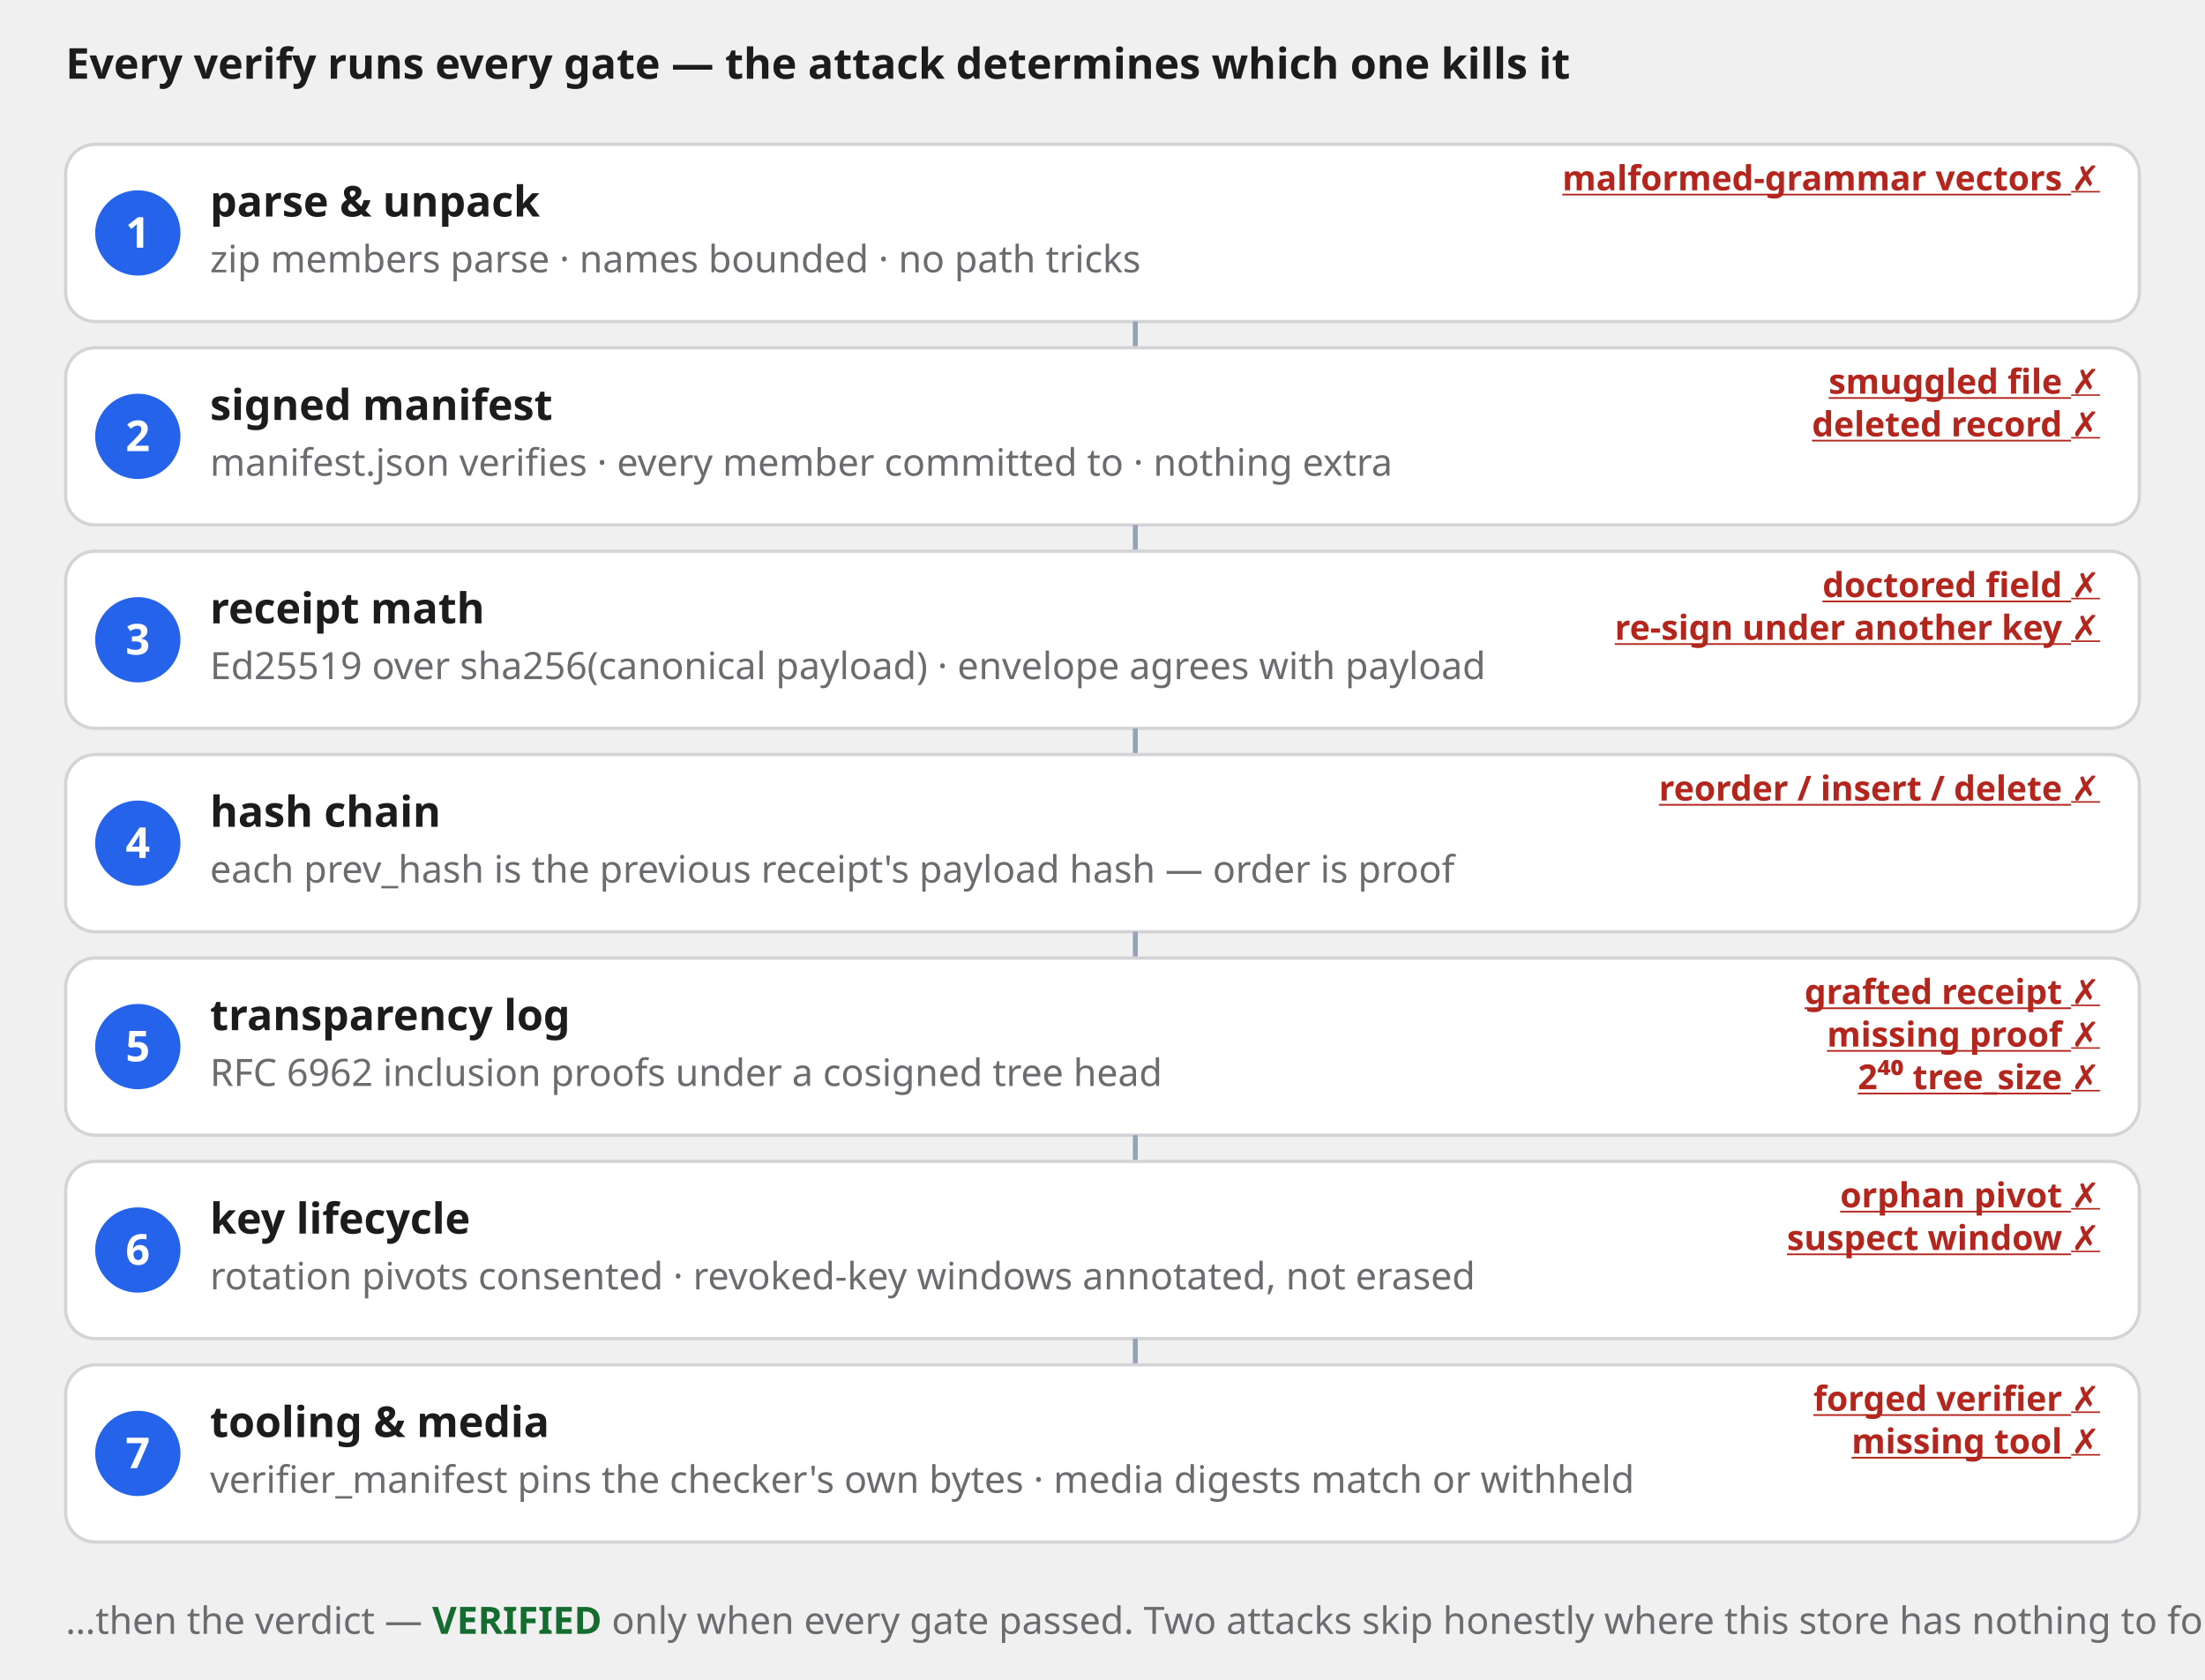
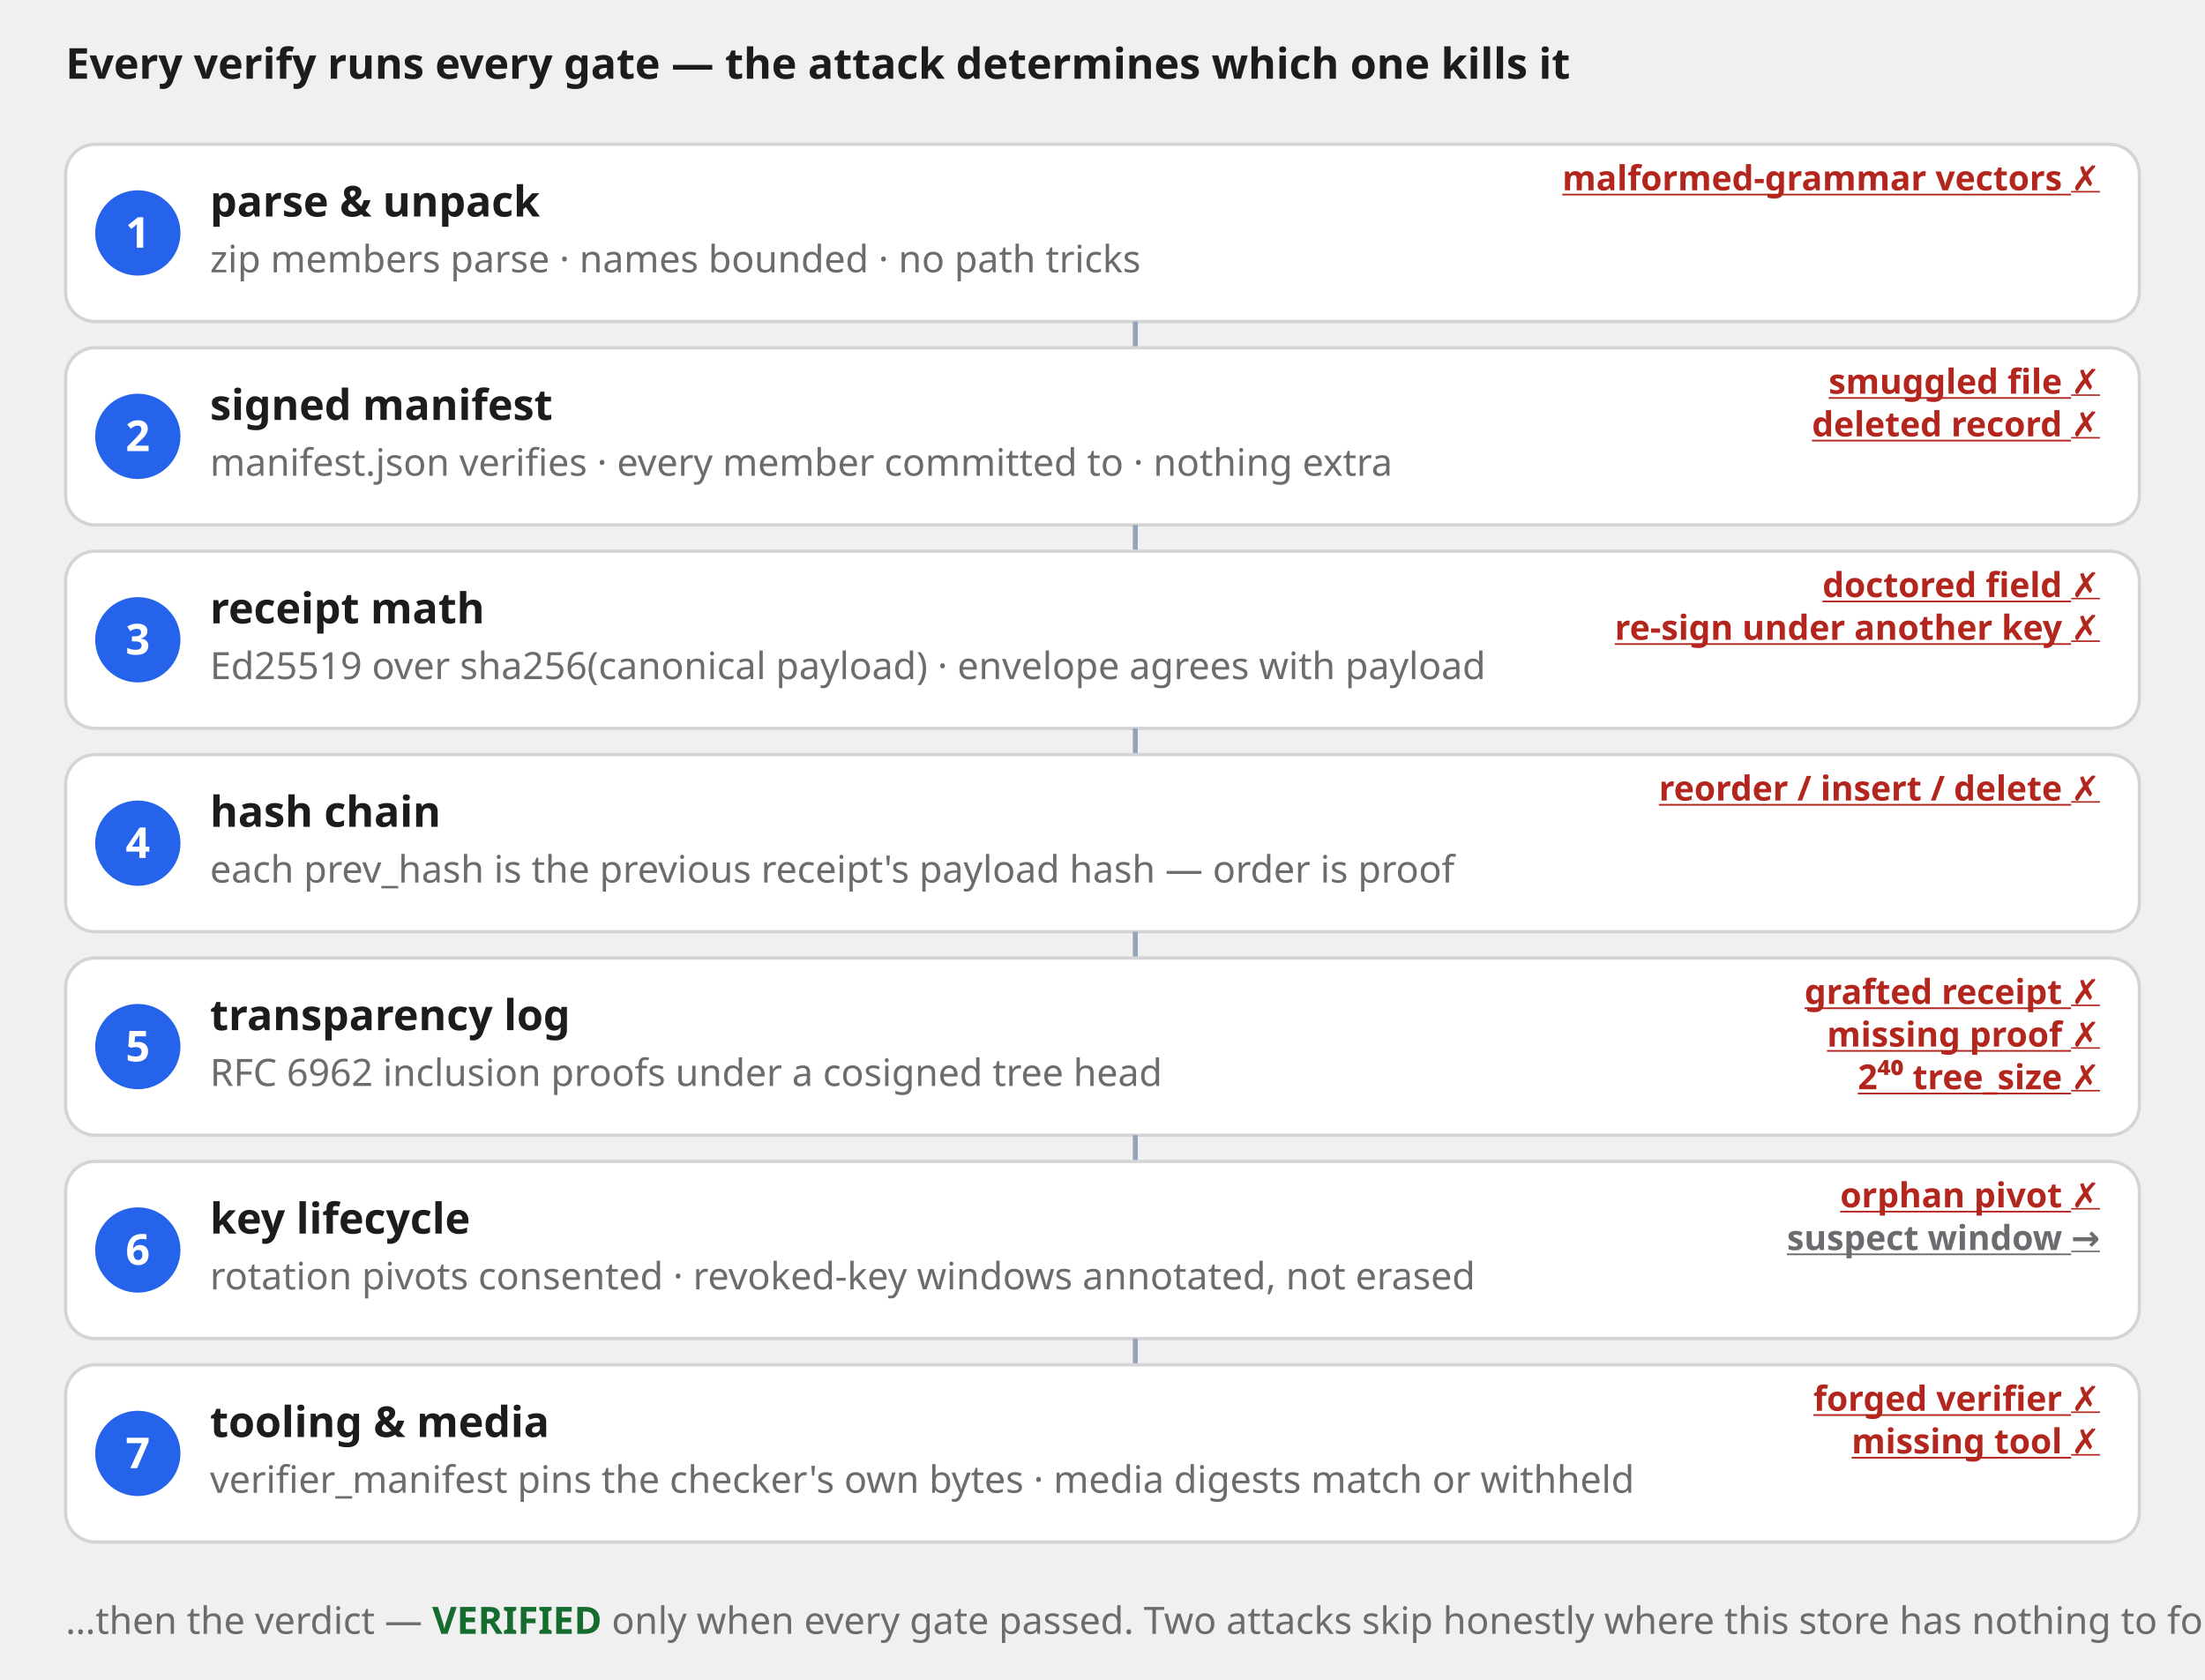
- <svg xmlns="http://www.w3.org/2000/svg" viewBox="0 0 672 512" role="img" aria-label="The seven verification gates and which attacks die at each">
+ <svg xmlns="http://www.w3.org/2000/svg" viewBox="0 0 672 512" role="group" aria-label="The seven verification gates and which attacks die at each">
  <style>text{font-family:system-ui,sans-serif}.g{font-size:13px;font-weight:700;fill:#1c1c1e}.d{font-size:11.5px;fill:#6b6b70}.a{font-size:10.5px;fill:#b3261e;font-weight:600}.n{font-size:13px;font-weight:800;fill:#fff}</style>
  <text class="g" x="20" y="24" font-size="14">Every verify runs every gate — the attack determines which one kills it</text>
  <rect x="20" y="44" width="632" height="54" rx="9" fill="#fff" stroke="#d4d4d8" />
  <circle cx="42" cy="71" r="13" fill="#2563eb" />
  <text class="n" x="42" y="75.5" text-anchor="middle">1</text>
  <text class="g" x="64" y="66">parse &amp; unpack</text>
  <text class="d" x="64" y="83">zip members parse · names bounded · no path tricks</text>
  <a href="vectors.html">
    <text class="a" x="640" y="58" text-anchor="end" text-decoration="underline">malformed-grammar vectors ✗</text>
  </a>
  <line x1="346" y1="98" x2="346" y2="106" stroke="#94a3b8" stroke-width="1.5" />
  <rect x="20" y="106" width="632" height="54" rx="9" fill="#fff" stroke="#d4d4d8" />
  <circle cx="42" cy="133" r="13" fill="#2563eb" />
  <text class="n" x="42" y="137.5" text-anchor="middle">2</text>
  <text class="g" x="64" y="128">signed manifest</text>
  <text class="d" x="64" y="145">manifest.json verifies · every member committed to · nothing extra</text>
  <a href="verify.html#sample-pack-attack-smuggled-file">
    <text class="a" x="640" y="120" text-anchor="end" text-decoration="underline">smuggled file ✗</text>
  </a>
  <a href="verify.html#sample-pack-attack-missing-record">
    <text class="a" x="640" y="133" text-anchor="end" text-decoration="underline">deleted record ✗</text>
  </a>
  <line x1="346" y1="160" x2="346" y2="168" stroke="#94a3b8" stroke-width="1.5" />
  <rect x="20" y="168" width="632" height="54" rx="9" fill="#fff" stroke="#d4d4d8" />
  <circle cx="42" cy="195" r="13" fill="#2563eb" />
  <text class="n" x="42" y="199.5" text-anchor="middle">3</text>
  <text class="g" x="64" y="190">receipt math</text>
  <text class="d" x="64" y="207">Ed25519 over sha256(canonical payload) · envelope agrees with payload</text>
  <a href="verify.html#sample-pack-tampered">
    <text class="a" x="640" y="182" text-anchor="end" text-decoration="underline">doctored field ✗</text>
  </a>
  <a href="vectors.html">
    <text class="a" x="640" y="195" text-anchor="end" text-decoration="underline">re-sign under another key ✗</text>
  </a>
  <line x1="346" y1="222" x2="346" y2="230" stroke="#94a3b8" stroke-width="1.5" />
  <rect x="20" y="230" width="632" height="54" rx="9" fill="#fff" stroke="#d4d4d8" />
  <circle cx="42" cy="257" r="13" fill="#2563eb" />
  <text class="n" x="42" y="261.5" text-anchor="middle">4</text>
  <text class="g" x="64" y="252">hash chain</text>
  <text class="d" x="64" y="269">each prev_hash is the previous receipt's payload hash — order is proof</text>
  <a href="vectors.html">
    <text class="a" x="640" y="244" text-anchor="end" text-decoration="underline">reorder / insert / delete ✗</text>
  </a>
  <line x1="346" y1="284" x2="346" y2="292" stroke="#94a3b8" stroke-width="1.5" />
  <rect x="20" y="292" width="632" height="54" rx="9" fill="#fff" stroke="#d4d4d8" />
  <circle cx="42" cy="319" r="13" fill="#2563eb" />
  <text class="n" x="42" y="323.5" text-anchor="middle">5</text>
  <text class="g" x="64" y="314">transparency log</text>
  <text class="d" x="64" y="331">RFC 6962 inclusion proofs under a cosigned tree head</text>
  <a href="vectors.html">
    <text class="a" x="640" y="306" text-anchor="end" text-decoration="underline">grafted receipt ✗</text>
  </a>
  <a href="verify.html#vectors/fail-missing-log-proof">
    <text class="a" x="640" y="319" text-anchor="end" text-decoration="underline">missing proof ✗</text>
  </a>
  <a href="verify.html#vectors/fail-oversize-tree-size">
    <text class="a" x="640" y="332" text-anchor="end" text-decoration="underline">2⁴⁰ tree_size ✗</text>
  </a>
  <line x1="346" y1="346" x2="346" y2="354" stroke="#94a3b8" stroke-width="1.5" />
  <rect x="20" y="354" width="632" height="54" rx="9" fill="#fff" stroke="#d4d4d8" />
  <circle cx="42" cy="381" r="13" fill="#2563eb" />
  <text class="n" x="42" y="385.5" text-anchor="middle">6</text>
  <text class="g" x="64" y="376">key lifecycle</text>
  <text class="d" x="64" y="393">rotation pivots consented · revoked-key windows annotated, not erased</text>
  <a href="verify.html#vectors/fail-orphan-rotation">
    <text class="a" x="640" y="368" text-anchor="end" text-decoration="underline">orphan pivot ✗</text>
  </a>
  <a href="demo-integrity.html">
-     <text class="a" x="640" y="381" text-anchor="end" text-decoration="underline">suspect window ✗</text>
+     <text x="640" y="381" text-anchor="end" text-decoration="underline" font-size="10.5" fill="#6b6b70" font-weight="600">suspect window →</text>
  </a>
  <line x1="346" y1="408" x2="346" y2="416" stroke="#94a3b8" stroke-width="1.5" />
  <rect x="20" y="416" width="632" height="54" rx="9" fill="#fff" stroke="#d4d4d8" />
  <circle cx="42" cy="443" r="13" fill="#2563eb" />
  <text class="n" x="42" y="447.5" text-anchor="middle">7</text>
  <text class="g" x="64" y="438">tooling &amp; media</text>
  <text class="d" x="64" y="455">verifier_manifest pins the checker's own bytes · media digests match or withheld</text>
  <a href="verify.html#sample-pack-attack-forged-verifier">
    <text class="a" x="640" y="430" text-anchor="end" text-decoration="underline">forged verifier ✗</text>
  </a>
  <a href="verify.html#vectors/fail-missing-pinned-tool">
    <text class="a" x="640" y="443" text-anchor="end" text-decoration="underline">missing tool ✗</text>
  </a>
  <text class="d" x="20" y="498">…then the verdict — <tspan fill="#146c2e" font-weight="700">VERIFIED</tspan> only when every gate passed. Two attacks skip honestly where this store has nothing to forge.</text>
</svg>
